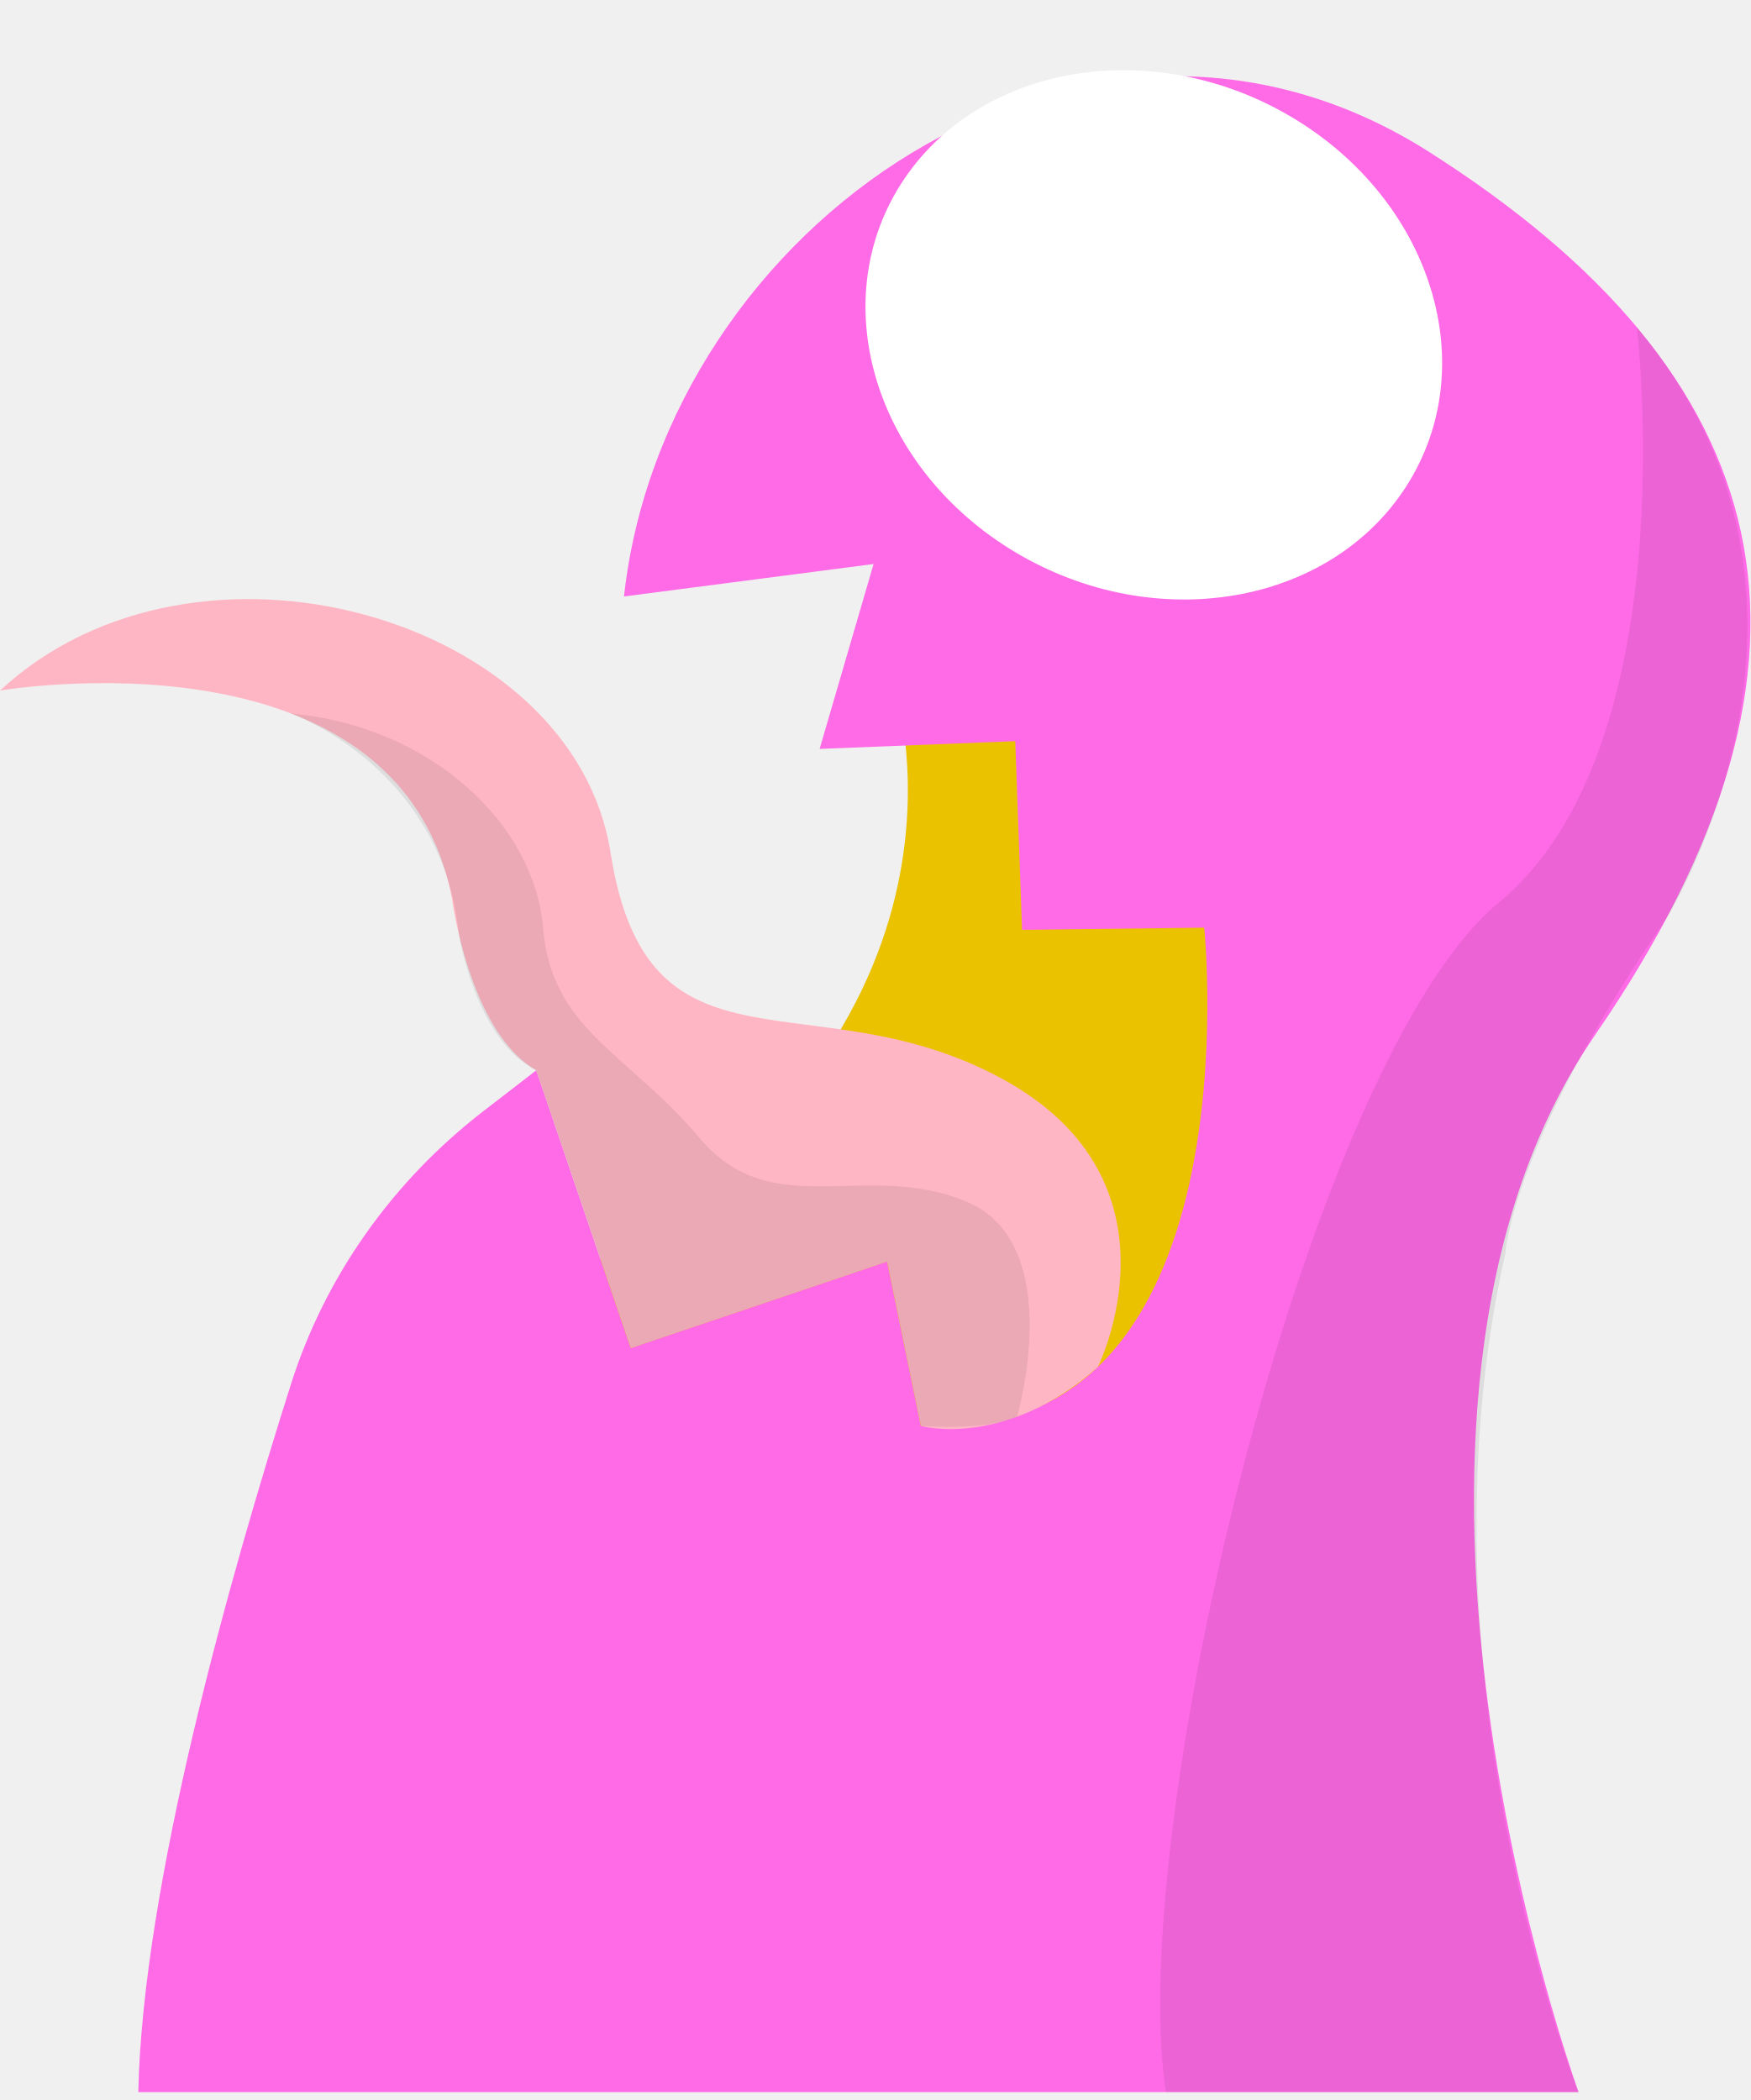
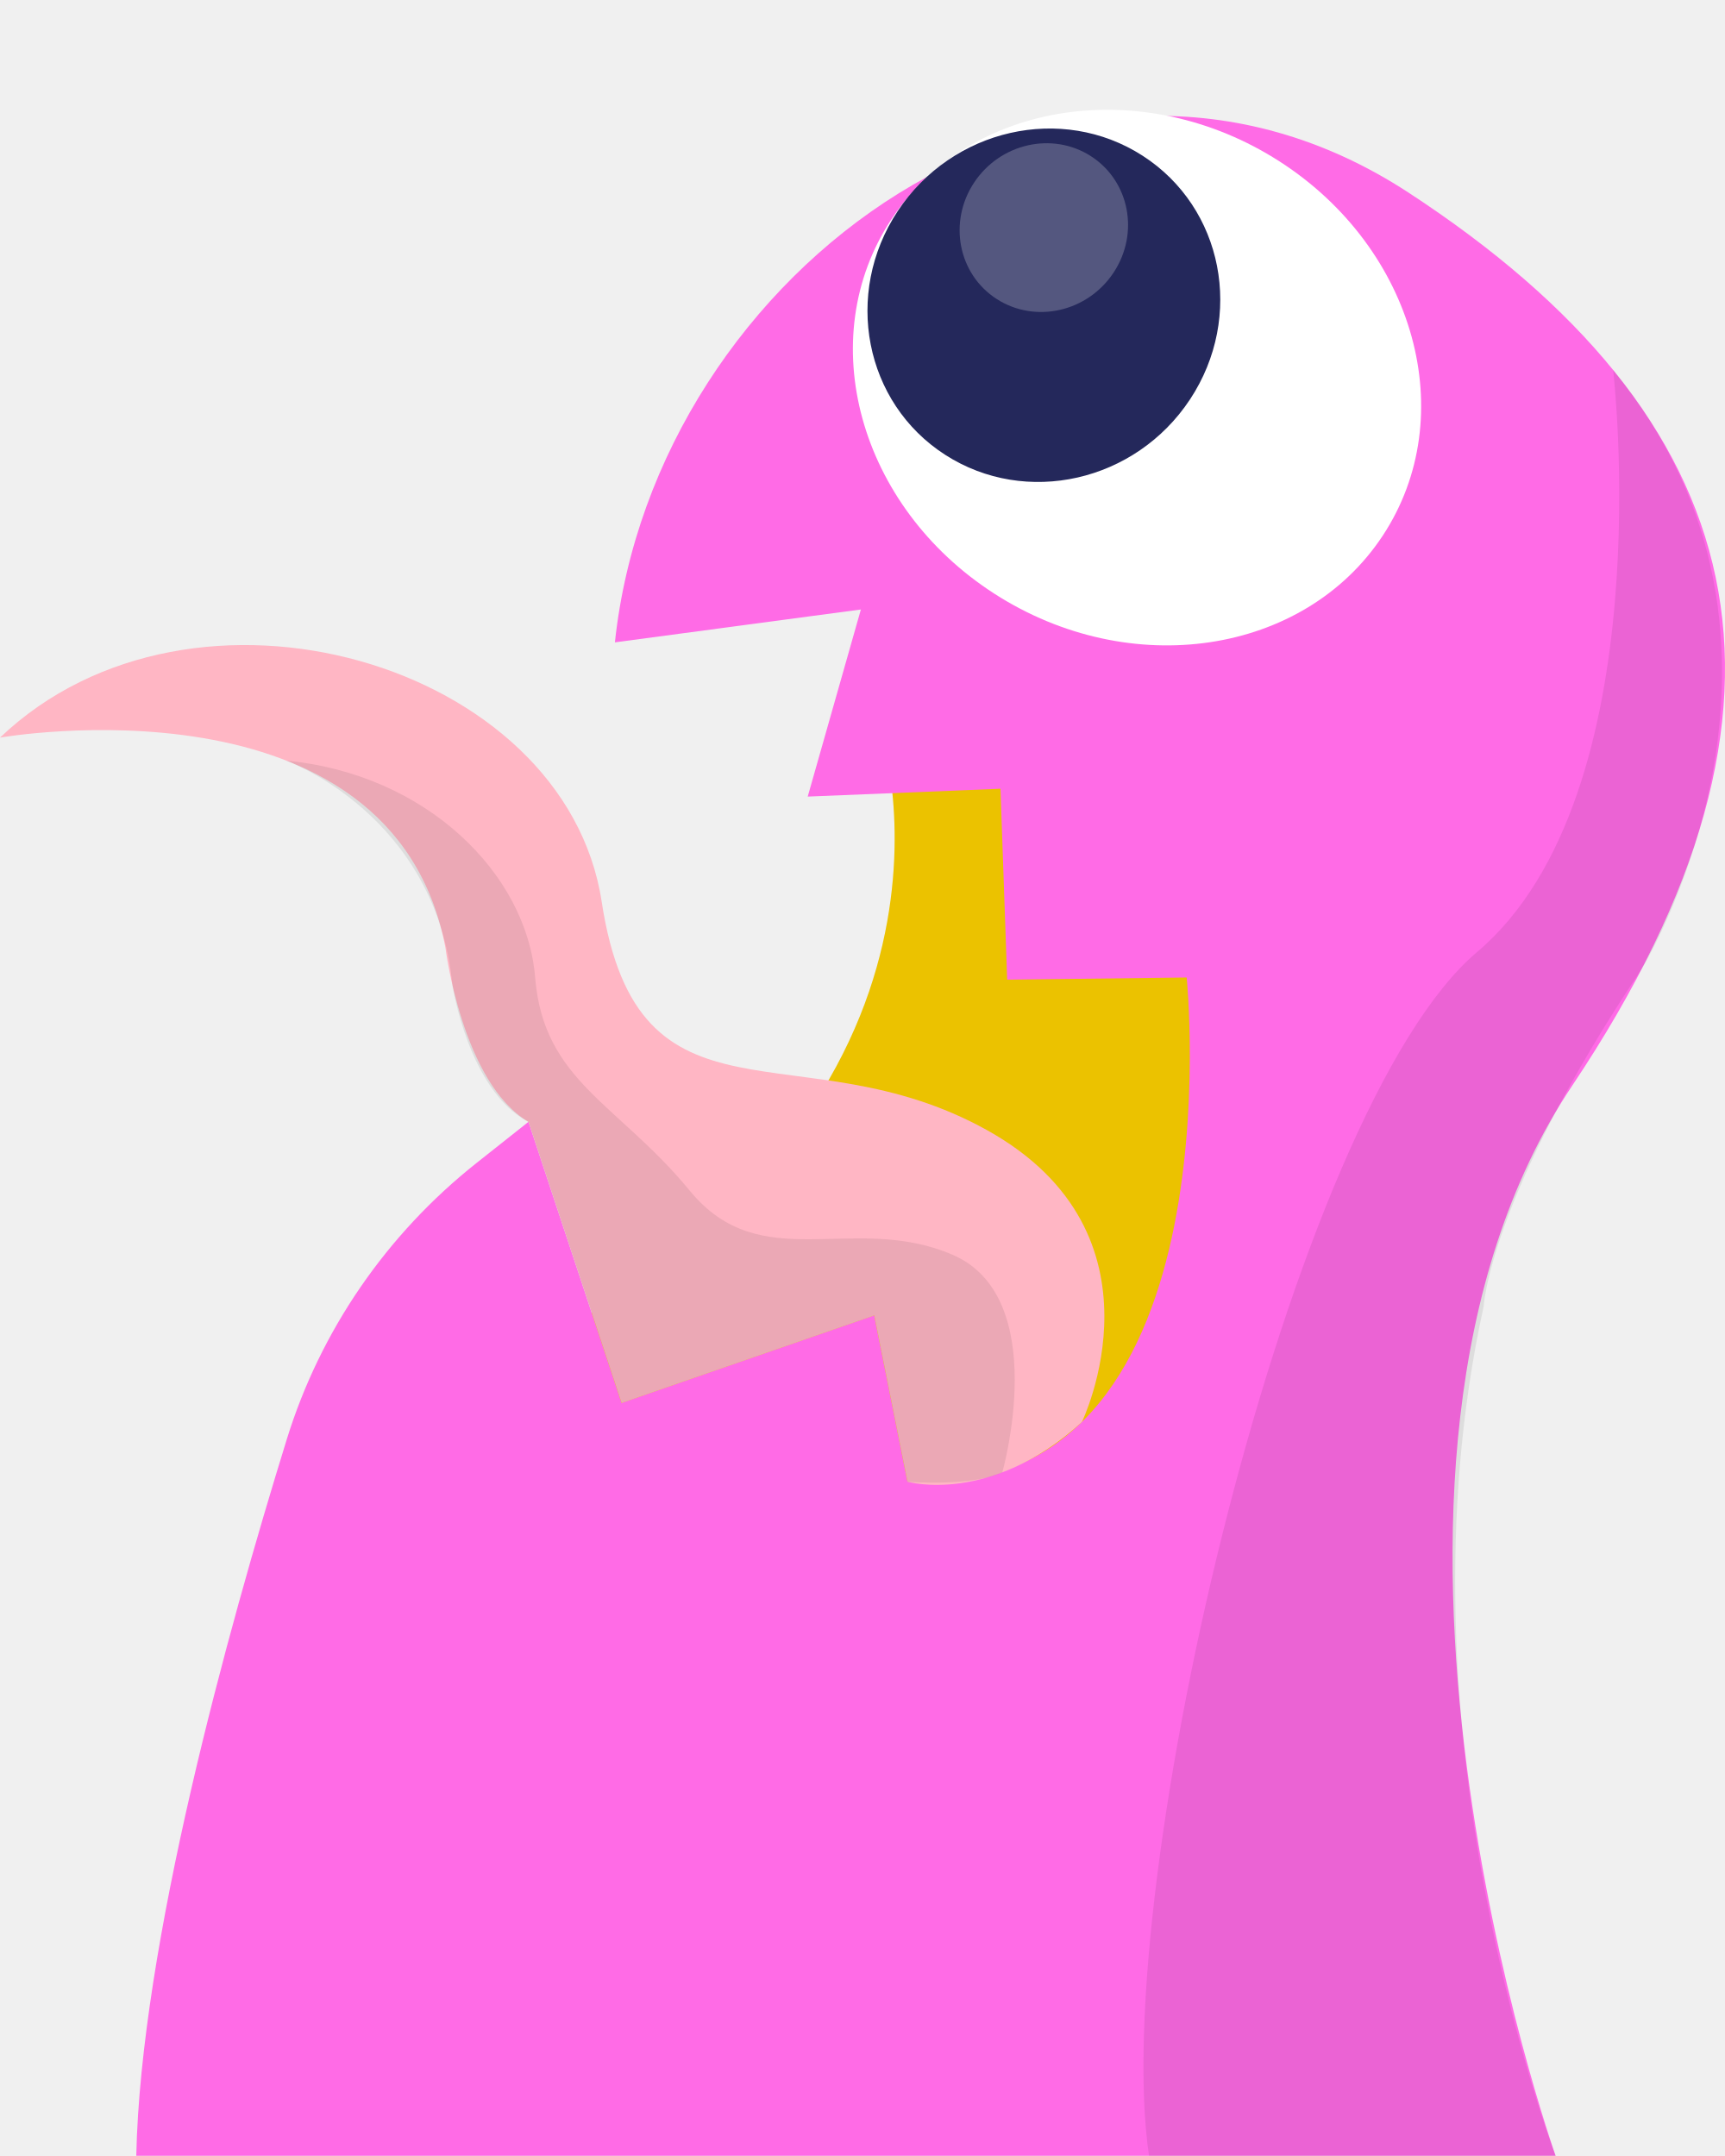
- <svg xmlns="http://www.w3.org/2000/svg" width="50" height="60" viewBox="0 0 50 60" fill="none">
-   <g clip-path="url(#clip0_1117_695)">
-     <path d="M25.533 19.549C25.533 19.549 29.001 29.836 15.512 36.881C15.512 36.881 15.801 43.556 23.318 43.276C30.832 42.999 39.023 38.919 37 28.167C34.976 17.416 28.232 17.229 25.535 19.547L25.533 19.549Z" fill="#FFD200" />
-     <g opacity="0.08">
-       <path d="M25.532 19.543C25.532 19.543 29 29.831 15.511 36.876C15.511 36.876 15.8 43.55 23.317 43.27C30.832 42.993 39.022 38.913 36.999 28.162C34.975 17.41 28.231 17.224 25.534 19.541L25.532 19.543Z" fill="#000001" />
-     </g>
-     <path d="M45.091 59.774C45.091 59.774 38.058 40.494 45.573 29.556C53.088 18.618 50.727 10.648 40.827 4.344C30.927 -1.96 18.98 6.475 17.824 17.042L24.953 16.115L23.412 21.397L29 21.176L29.194 26.567L34.397 26.505C34.397 26.505 35.938 41.359 26.303 40.74L25.338 36.044L18.015 38.516L15.318 30.581L13.81 31.745C11.205 33.757 9.288 36.471 8.312 39.544C6.587 44.976 4.076 53.839 3.95 59.774L45.091 59.774Z" fill="#FF6BE6" />
-     <path d="M28.824 15.669C24.891 13.204 23.553 8.473 25.836 5.103C28.119 1.733 33.158 0.999 37.091 3.465C41.024 5.931 42.362 10.662 40.079 14.032C37.796 17.402 32.757 18.135 28.824 15.669Z" fill="white" />
-     <g opacity="0.08">
-       <path d="M46.756 9.355C46.756 9.355 48.205 21.342 42.81 25.791C37.413 30.239 32.147 52.115 33.303 59.776L45.089 59.776C45.089 59.776 40.304 47.726 43.002 35.801C43.002 35.801 43.174 32.673 47.585 26.265C47.585 26.265 53.336 17.144 46.756 9.355Z" fill="#000001" />
-     </g>
-     <path d="M31.359 39.055C31.359 39.055 34.011 33.748 28.617 30.818C23.22 27.888 18.5 31.133 17.441 24.365C16.381 17.6 5.59 14.539 3.14127e-05 19.731C3.14127e-05 19.731 11.37 17.784 12.911 25.663C12.911 25.663 13.394 29.475 15.32 30.581L18.017 38.517L25.341 36.045L26.305 40.741C26.305 40.741 28.706 41.417 31.359 39.055Z" fill="#FFB6C4" />
-     <g opacity="0.08">
-       <path d="M29.051 40.478C29.051 40.478 30.494 35.536 27.603 34.331C24.712 33.126 22.063 34.979 19.991 32.524C17.919 30.067 15.753 29.434 15.511 26.508C15.271 23.579 12.354 20.753 8.296 20.383C8.296 20.383 12.643 21.907 13.113 26.729C13.113 26.729 13.584 29.708 15.317 30.583L18.014 38.519L25.337 36.047L26.302 40.743C26.302 40.743 28.159 40.888 29.049 40.478L29.051 40.478Z" fill="#000001" />
-     </g>
+ <svg xmlns="http://www.w3.org/2000/svg" width="100" height="125" viewBox="0 0 100 125" fill="none">
+   <path d="M51.064 42.389C51.064 42.389 58 63.515 31.023 77.981C31.023 77.981 31.601 91.686 46.634 91.112C61.663 90.542 78.045 82.165 73.998 60.087C69.951 38.01 56.463 37.627 51.068 42.386L51.064 42.389Z" fill="#FFD200" />
+   <g opacity="0.08">
+     <path d="M51.064 42.389C51.064 42.389 58 63.515 31.023 77.981C31.023 77.981 31.6 91.686 46.634 91.112C61.663 90.542 78.044 82.165 73.998 60.087C69.951 38.01 56.462 37.627 51.068 42.386L51.064 42.389Z" fill="#000001" />
  </g>
-   <defs>
-     <clipPath id="clip0_1117_695">
-       <rect width="50" height="60" fill="white" />
-     </clipPath>
-   </defs>
+   <path d="M90.181 124.987C90.181 124.987 76.116 85.398 91.146 62.938C106.175 40.478 101.455 24.11 81.654 11.167C61.853 -1.777 37.959 15.543 35.647 37.242L49.906 35.337L46.824 46.184L58 45.729L58.387 56.799L68.793 56.673C68.793 56.673 71.876 87.173 52.606 85.903L50.677 76.26L36.031 81.336L30.636 65.042L27.619 67.432C22.411 71.563 18.577 77.136 16.625 83.447C13.175 94.601 8.152 112.8 7.9 124.987H90.181Z" fill="#FF6BE6" />
+   <path d="M57.647 34.422C49.781 29.359 47.105 19.645 51.67 12.724C56.236 5.804 66.314 4.299 74.181 9.362C82.047 14.425 84.723 24.139 80.157 31.059C75.592 37.98 65.513 39.485 57.647 34.422Z" fill="white" />
+   <path d="M54.793 26.369C50.112 23.357 48.88 17.032 52.039 12.243C55.199 7.454 61.555 6.013 66.235 9.026C70.916 12.038 72.148 18.363 68.989 23.152C65.829 27.941 59.473 29.382 54.793 26.369Z" fill="#24285B" />
+   <g opacity="0.22">
+     <path d="M57.781 17.337C55.546 15.899 54.958 12.879 56.466 10.592C57.975 8.306 61.01 7.618 63.244 9.056C65.478 10.494 66.067 13.514 64.558 15.8C63.05 18.087 60.015 18.775 57.781 17.337Z" fill="white" />
+   </g>
+   <g opacity="0.08">
+     <path d="M93.516 21.453C93.516 21.453 96.412 46.067 85.623 55.201C74.83 64.335 64.297 109.255 66.609 124.988H90.181C90.181 124.988 80.612 100.244 86.007 75.756C86.007 75.756 86.351 69.334 95.173 56.176C95.173 56.176 106.675 37.445 93.516 21.453Z" fill="#000001" />
+   </g>
+   <path d="M62.717 82.445C62.717 82.445 68.022 71.548 57.233 65.531C46.44 59.515 36.999 66.178 34.881 52.282C32.762 38.389 11.18 32.105 5.89355e-05 42.765C5.89355e-05 42.765 22.74 38.768 25.823 54.947C25.823 54.947 26.787 62.773 30.64 65.046L36.035 81.34L50.681 76.264L52.609 85.907C52.609 85.907 57.411 87.295 62.717 82.445Z" fill="#FFB6C4" />
+   <g opacity="0.08">
+     <path d="M58.105 85.365C58.105 85.365 60.99 75.218 55.208 72.743C49.426 70.268 44.128 74.074 39.985 69.033C35.841 63.988 31.508 62.687 31.023 56.678C30.543 50.665 24.711 44.863 16.594 44.102C16.594 44.102 25.288 47.23 26.229 57.133C26.229 57.133 27.17 63.249 30.636 65.047L36.031 81.341L50.677 76.266L52.605 85.909C52.605 85.909 56.319 86.207 58.101 85.365H58.105Z" fill="#000001" />
+   </g>
</svg>
